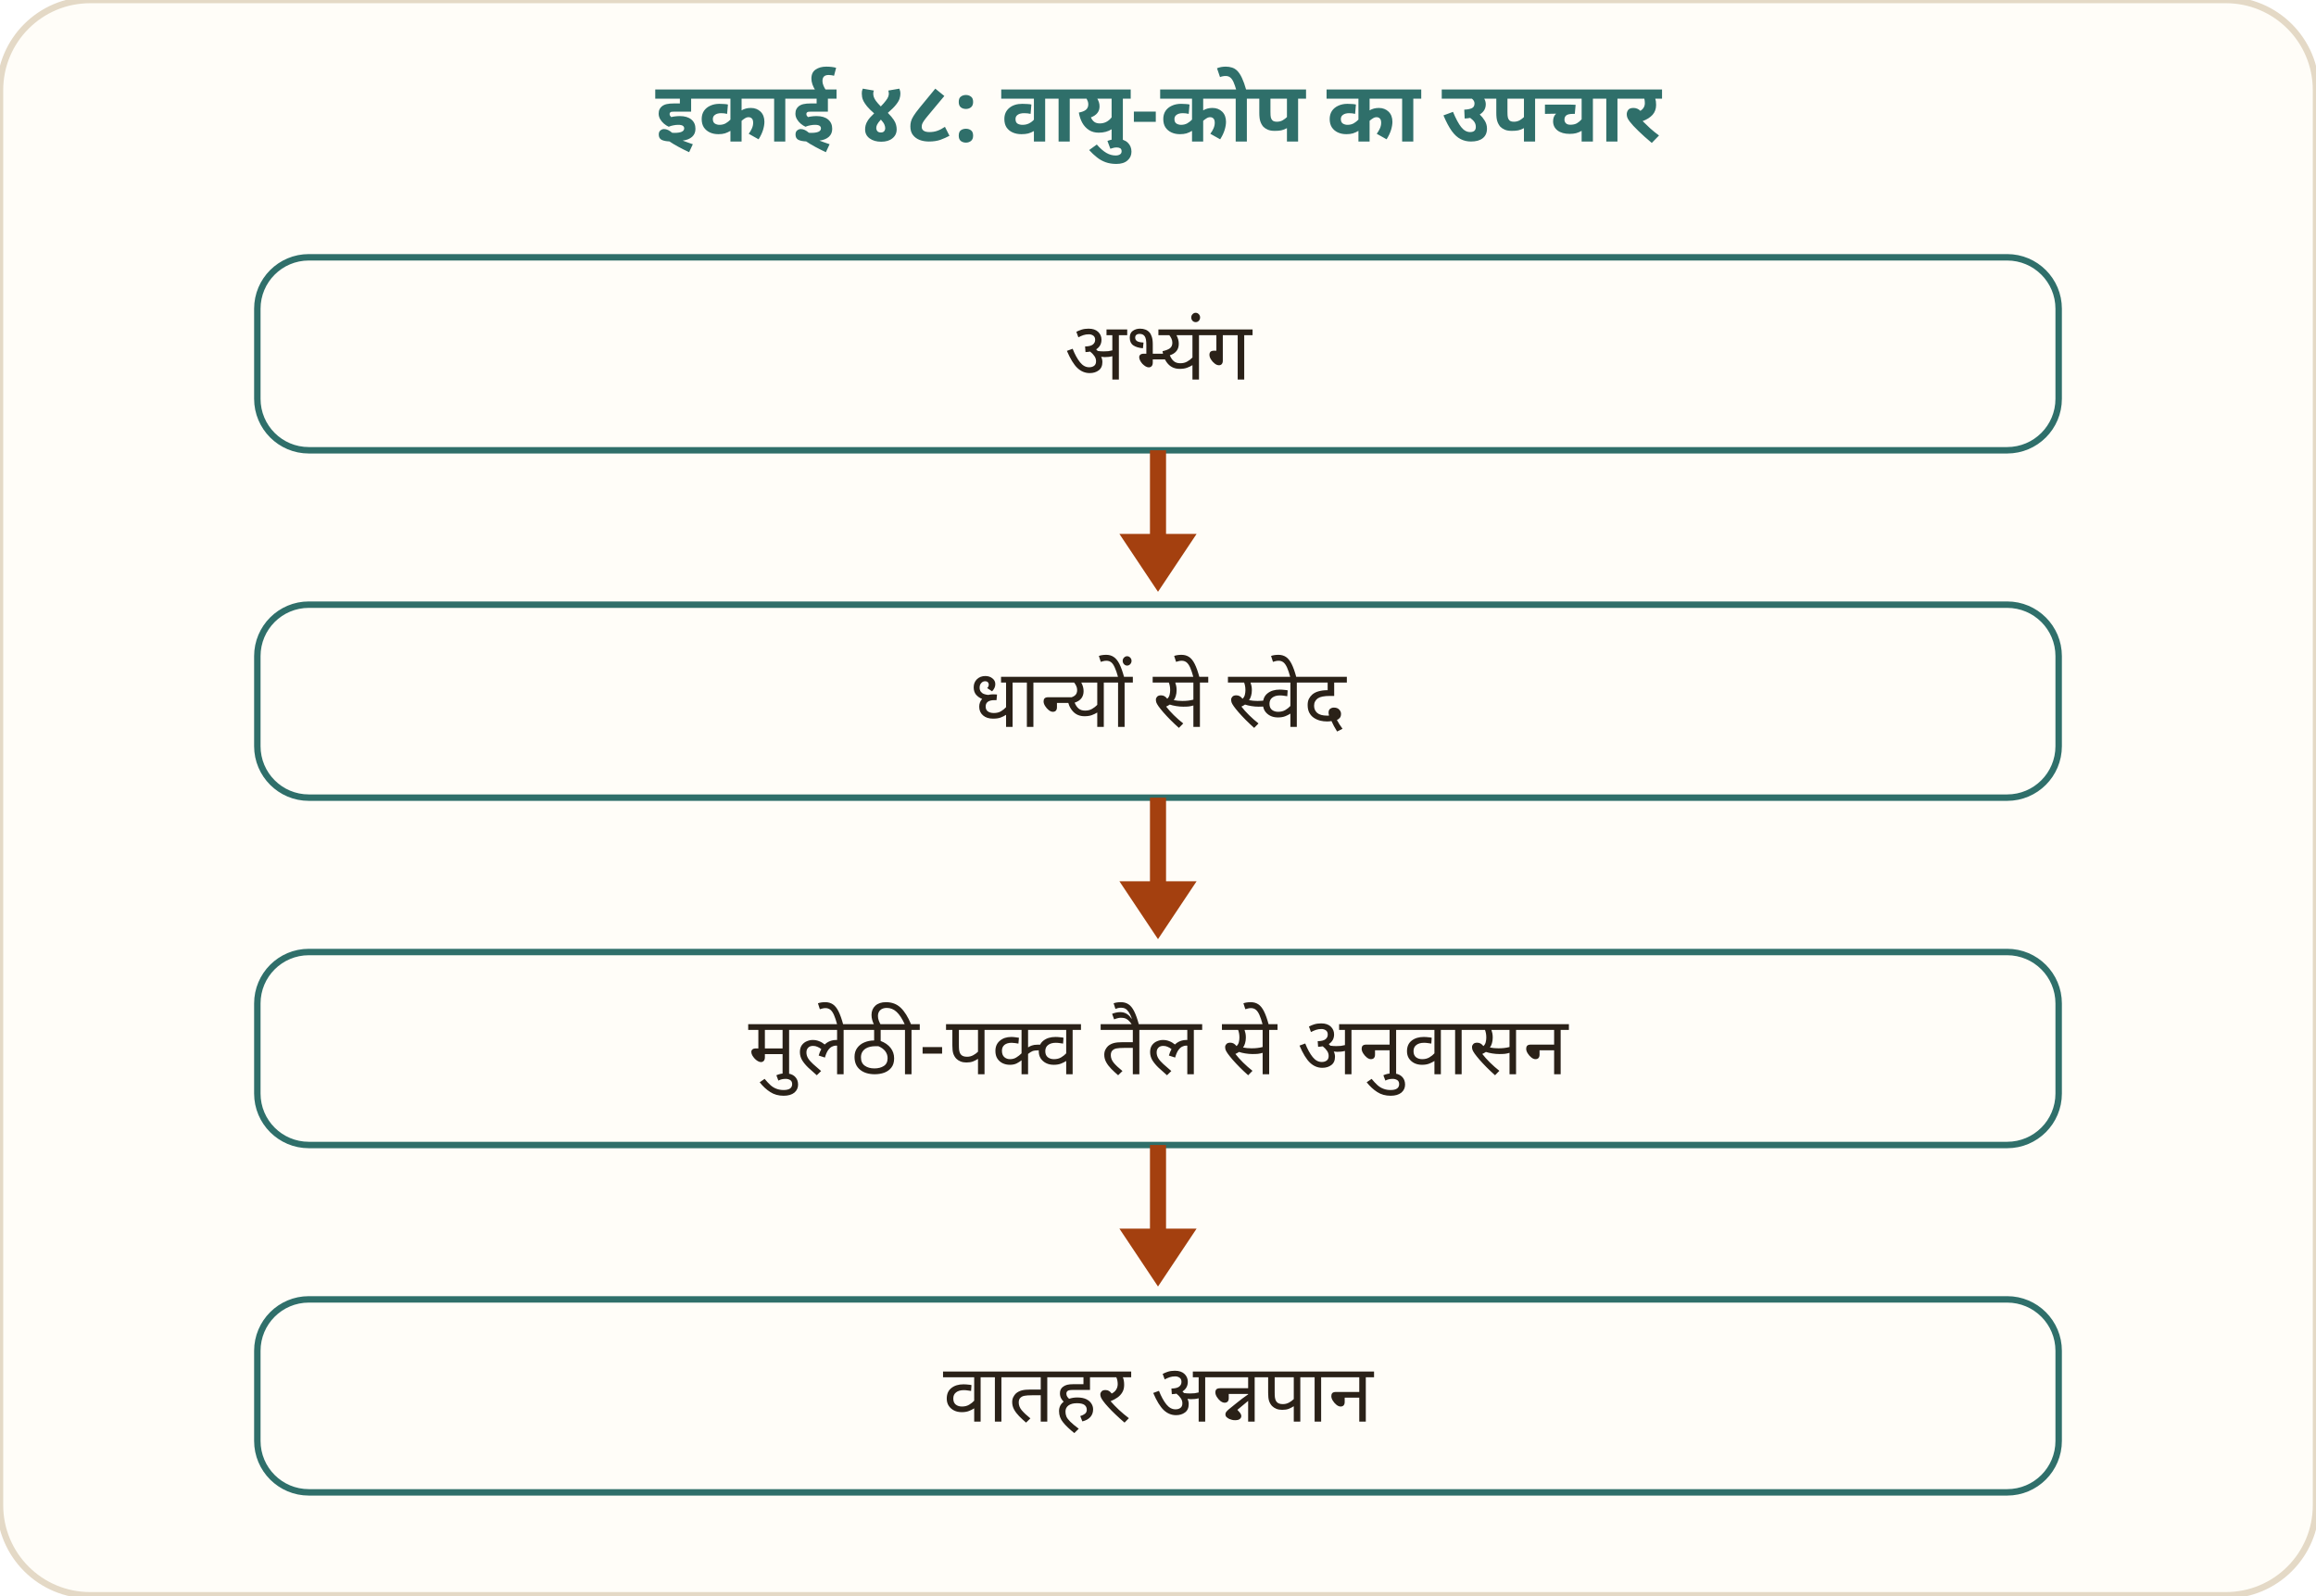
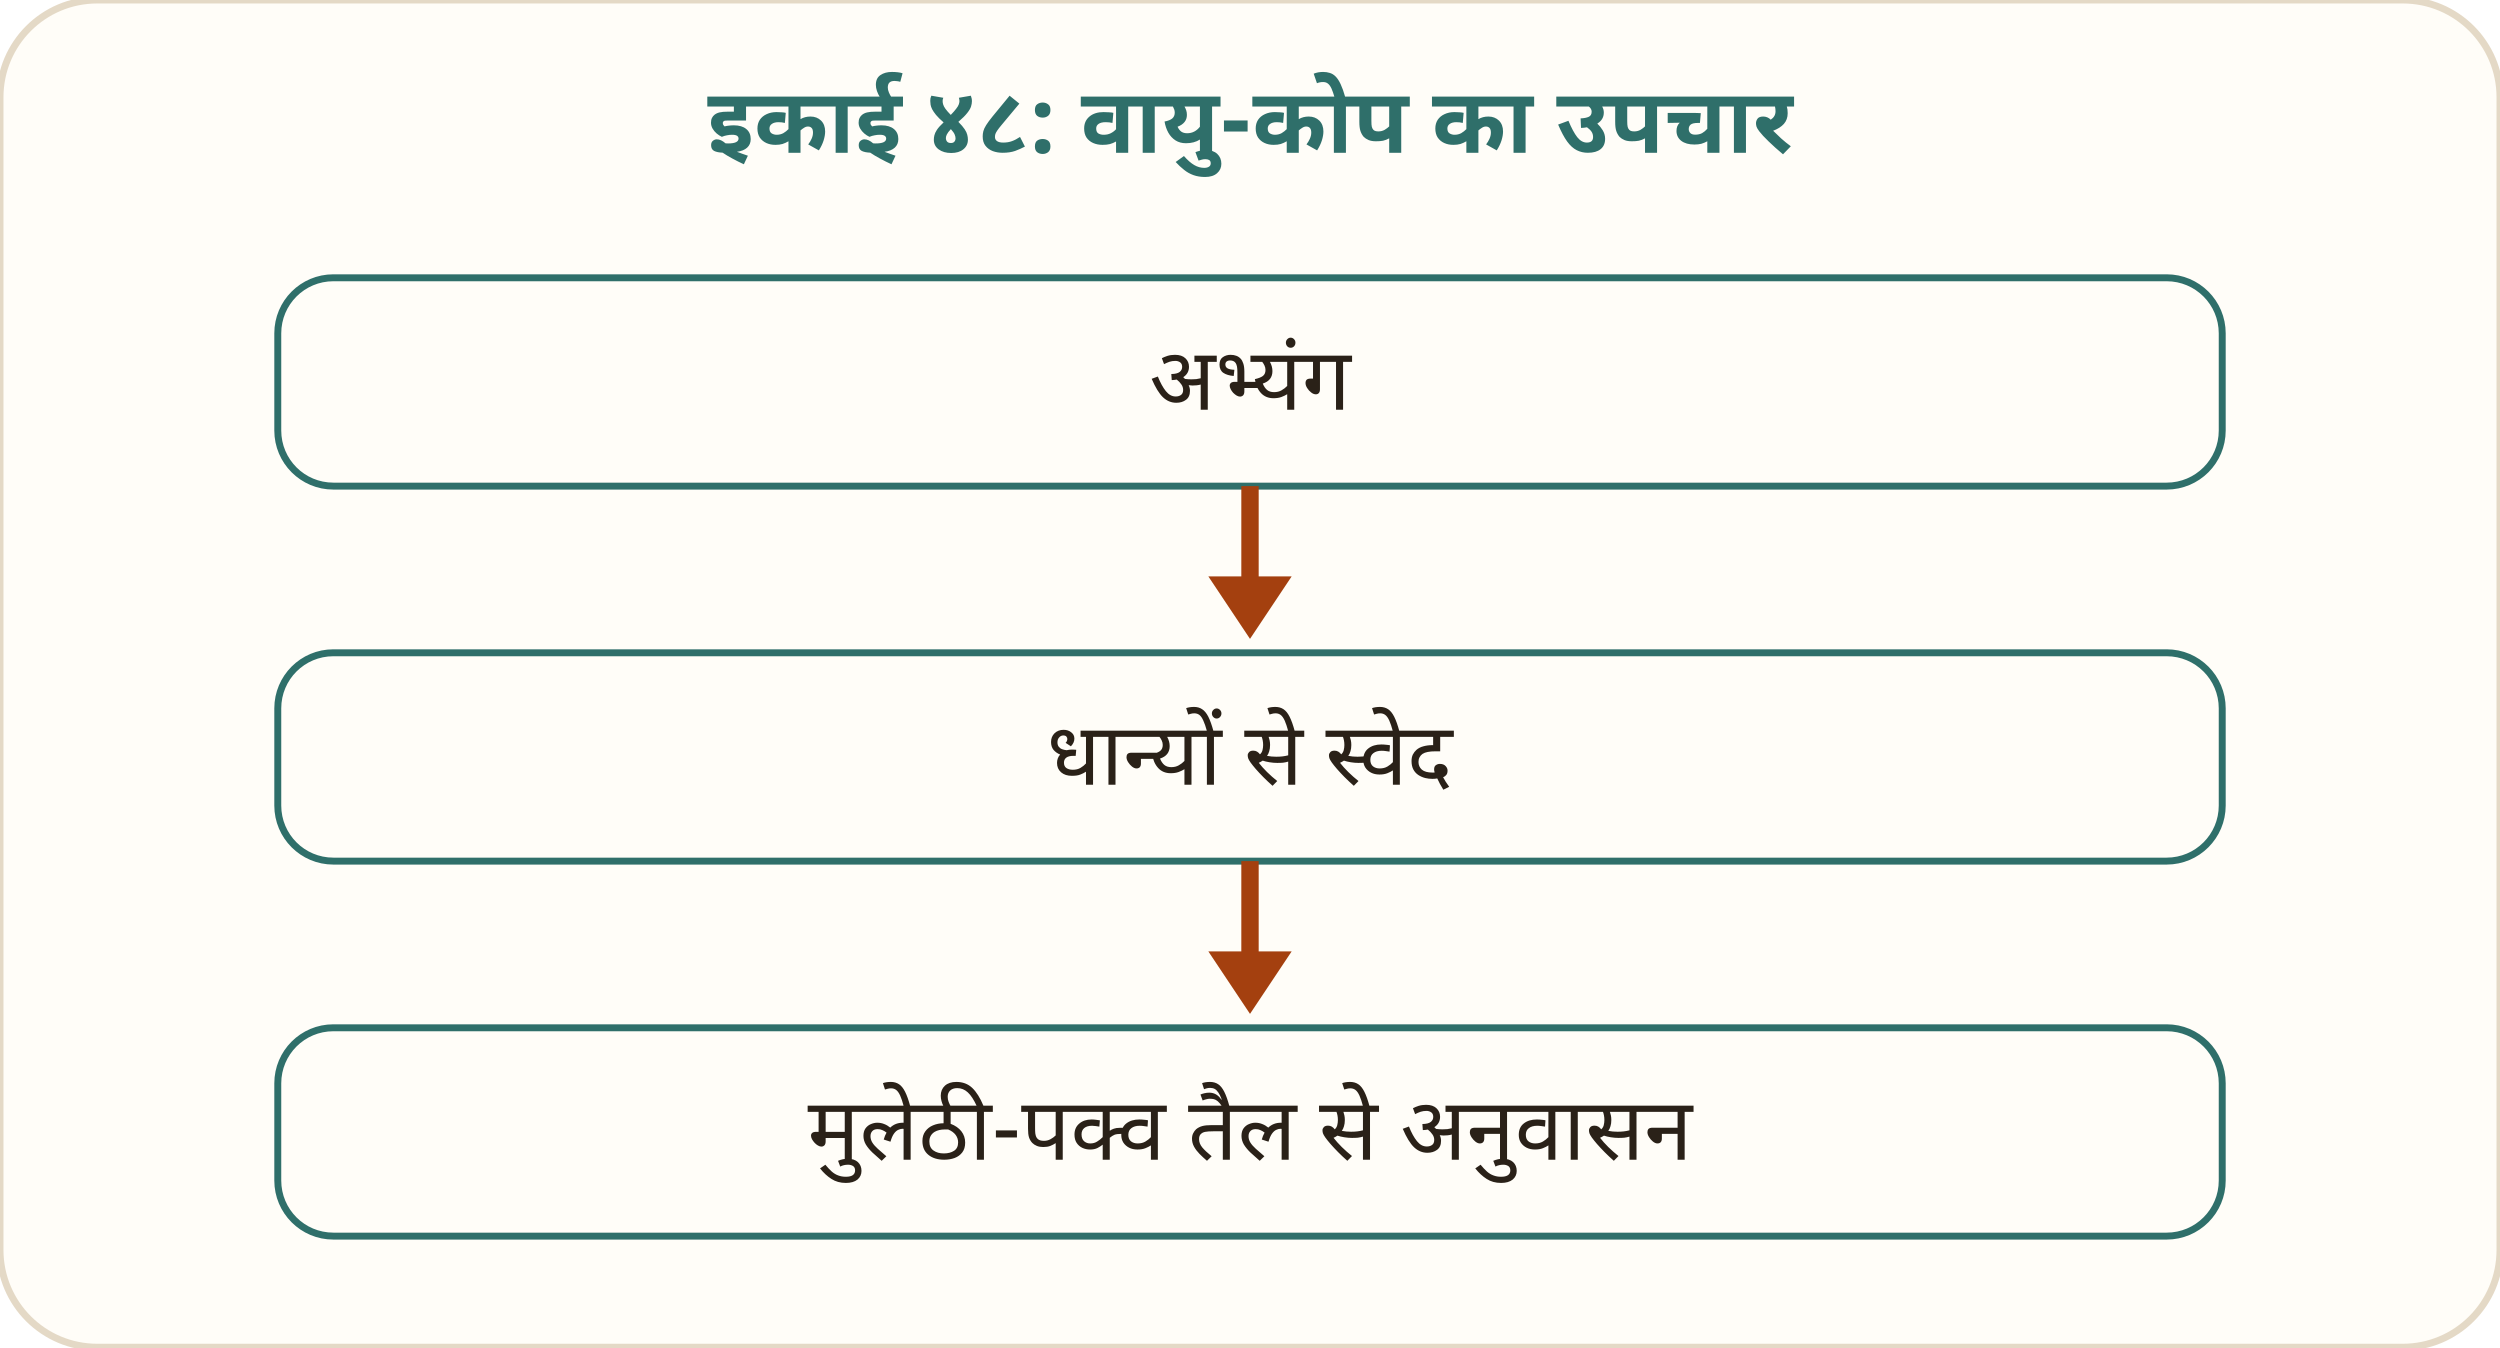
- <svg xmlns="http://www.w3.org/2000/svg" viewBox="0 0 360 248" role="img">
-   <rect width="360" height="248" rx="14" fill="#fffdf8" stroke="#e4d9c6" />
+ <svg xmlns="http://www.w3.org/2000/svg" viewBox="0 0 360 194" role="img">
+   <rect width="360" height="194" rx="14" fill="#fffdf8" stroke="#e4d9c6" />
  <text x="180" y="22" font-family="'Noto Sans Devanagari','Mukta','Nirmala UI','Mangal',sans-serif" font-size="13" font-weight="700" fill="#2f6f6a" text-anchor="middle">इकाई ४८: वायु-कोप का उपचार</text>
  <rect x="40" y="40" width="280" height="30" rx="8" fill="#fffdf8" stroke="#2f6f6a" />
  <text x="180.0" y="59.0" font-family="'Noto Sans Devanagari','Mukta','Nirmala UI','Mangal',sans-serif" font-size="12.5" font-weight="500" fill="#2a2118" text-anchor="middle">अभ्यंग</text>
  <line x1="180" y1="70" x2="180" y2="86" stroke="#a4400f" stroke-width="2.5" />
  <polygon points="180,92 174,83 186,83" fill="#a4400f" />
  <rect x="40" y="94" width="280" height="30" rx="8" fill="#fffdf8" stroke="#2f6f6a" />
  <text x="180.0" y="113.0" font-family="'Noto Sans Devanagari','Mukta','Nirmala UI','Mangal',sans-serif" font-size="12.5" font-weight="500" fill="#2a2118" text-anchor="middle">धान्यों से स्वेद</text>
  <line x1="180" y1="124" x2="180" y2="140" stroke="#a4400f" stroke-width="2.5" />
  <polygon points="180,146 174,137 186,137" fill="#a4400f" />
  <rect x="40" y="148" width="280" height="30" rx="8" fill="#fffdf8" stroke="#2f6f6a" />
  <text x="180.0" y="167.0" font-family="'Noto Sans Devanagari','Mukta','Nirmala UI','Mangal',sans-serif" font-size="12.5" font-weight="500" fill="#2a2118" text-anchor="middle">मुलेठी-पक्व तैल से अनुवासन</text>
-   <line x1="180" y1="178" x2="180" y2="194" stroke="#a4400f" stroke-width="2.5" />
-   <polygon points="180,200 174,191 186,191" fill="#a4400f" />
-   <rect x="40" y="202" width="280" height="30" rx="8" fill="#fffdf8" stroke="#2f6f6a" />
-   <text x="180.0" y="221.0" font-family="'Noto Sans Devanagari','Mukta','Nirmala UI','Mangal',sans-serif" font-size="12.5" font-weight="500" fill="#2a2118" text-anchor="middle">वातहर अन्नपान</text>
</svg>
